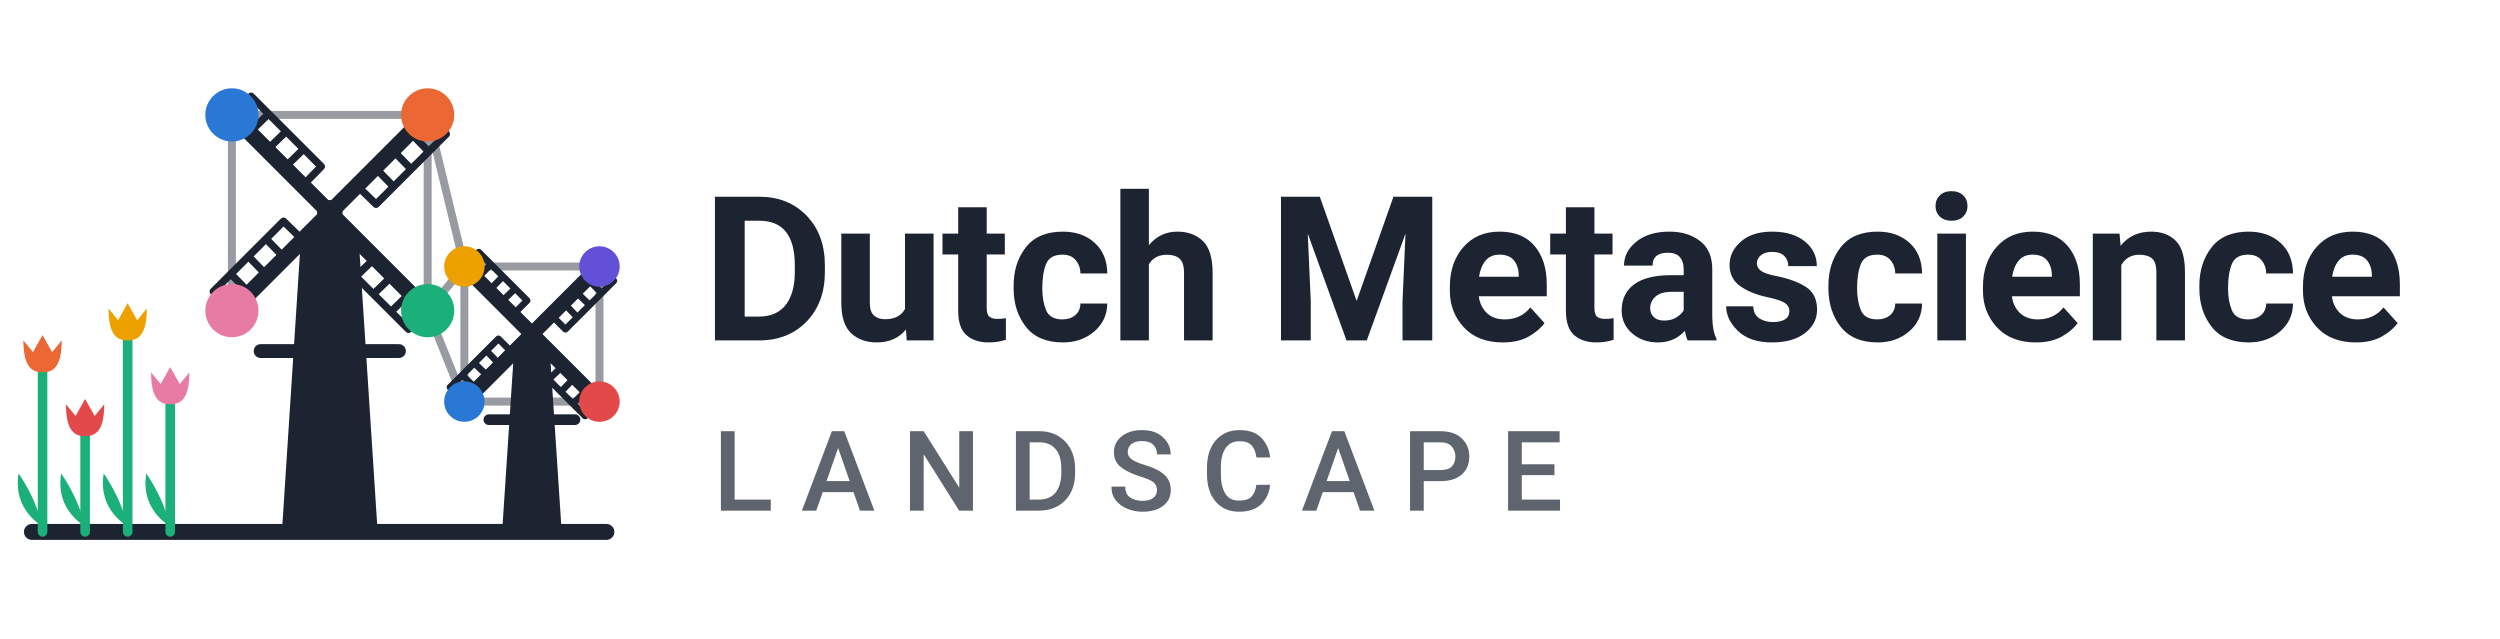
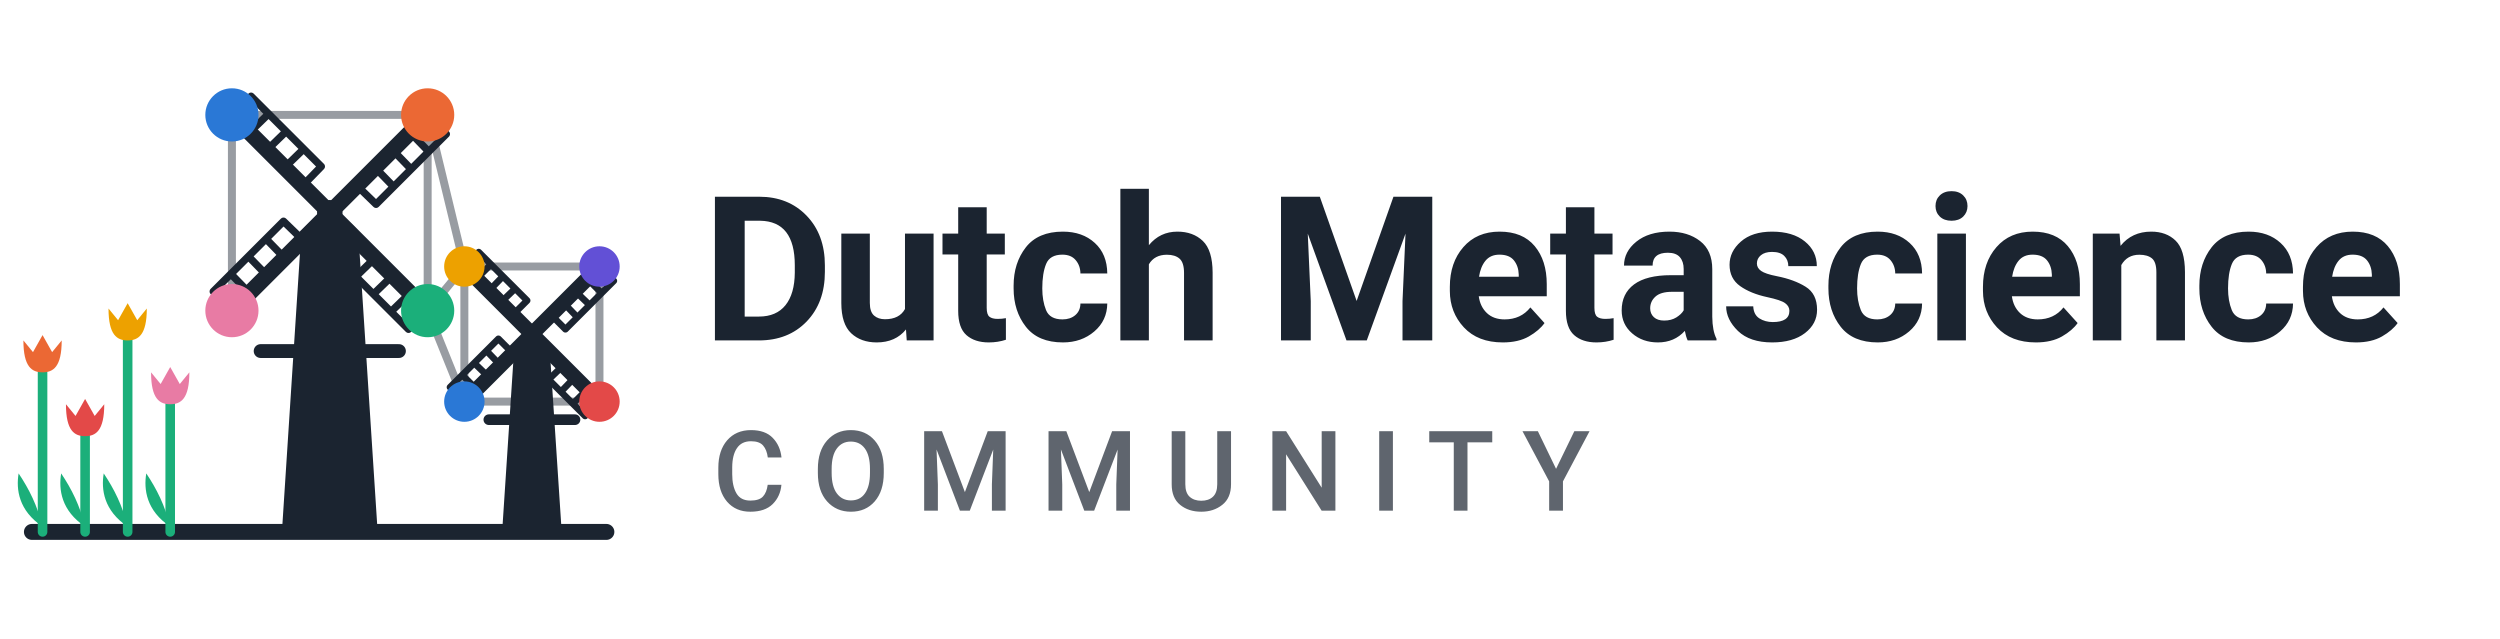
- <svg xmlns="http://www.w3.org/2000/svg" viewBox="0 0 470 120" role="img" aria-label="Dutch Metascience Landscape">
+ <svg xmlns="http://www.w3.org/2000/svg" viewBox="0 0 470 120" role="img" aria-label="Dutch Metascience Community">
  <style>.ink { fill: #1b2430; } .ink-line { stroke: #1b2430; } .name { font-family: system-ui, -apple-system, "Segoe UI", Roboto, sans-serif; }</style>
  <g>
    <path d="M6 100 H114" class="ink-line" stroke-width="3" stroke-linecap="round" />
    <path d="M43.6 21.6 L80.4 21.6 M80.4 21.6 L80.4 58.4 M43.6 58.4 L43.6 21.6 M87.3 50.1 L112.7 50.1 M112.7 50.1 L112.7 75.5 M112.7 75.5 L87.3 75.5 M87.3 75.5 L87.3 50.1 M80.4 58.4 L87.3 75.5 M80.4 58.4 L87.3 50.1 M80.4 21.6 L87.3 50.1" fill="none" class="ink-line" stroke-width="1.5" stroke-linecap="round" opacity="0.45" />
    <polygon points="53,100 71,100 67.5,46 56.5,46" class="ink" />
    <path d="M49 66 H75" class="ink-line" stroke-width="2.6" stroke-linecap="round" />
    <path d="M54.5 46.5 Q62 34 69.5 46.5 Z" class="ink" />
    <circle cx="62" cy="40" r="2.4" class="ink" />
    <polygon points="94.4,100 105.6,100 103.4,66.5 96.6,66.5" class="ink" />
    <path d="M91.9 78.9 H108.1" class="ink-line" stroke-width="2" stroke-linecap="round" />
    <path d="M95.4 66.8 Q100 59.1 104.7 66.8 Z" class="ink" />
    <circle cx="100" cy="62.8" r="1.9" class="ink" />
    <path d="M62 40 L43.6 21.6" class="ink-line" stroke-width="3" stroke-linecap="round" />
    <path d="M56.9 34.9 L43.6 21.6 L47.2 18.1 L60.4 31.3 Z M53.5 31.5 L57.1 28 M50.2 28.2 L53.8 24.7 M46.9 24.9 L50.5 21.4" fill="none" class="ink-line" stroke-width="1.4" stroke-linejoin="round" />
    <path d="M62 40 L80.4 21.6" class="ink-line" stroke-width="3" stroke-linecap="round" />
    <path d="M67.1 34.9 L80.4 21.6 L83.9 25.2 L70.7 38.4 Z M70.5 31.5 L74 35.1 M73.8 28.2 L77.3 31.8 M77.1 24.9 L80.6 28.5" fill="none" class="ink-line" stroke-width="1.4" stroke-linejoin="round" />
    <path d="M62 40 L80.4 58.4" class="ink-line" stroke-width="3" stroke-linecap="round" />
    <path d="M67.1 45.1 L80.4 58.4 L76.8 61.9 L63.6 48.7 Z M70.5 48.5 L66.9 52 M73.8 51.8 L70.2 55.3 M77.1 55.1 L73.5 58.6" fill="none" class="ink-line" stroke-width="1.4" stroke-linejoin="round" />
    <path d="M62 40 L43.6 58.4" class="ink-line" stroke-width="3" stroke-linecap="round" />
    <path d="M56.9 45.1 L43.6 58.4 L40.1 54.8 L53.3 41.6 Z M53.5 48.5 L50 44.9 M50.2 51.8 L46.7 48.2 M46.9 55.1 L43.4 51.5" fill="none" class="ink-line" stroke-width="1.4" stroke-linejoin="round" />
    <path d="M100 62.8 L87.3 50.1" class="ink-line" stroke-width="2.8" stroke-linecap="round" />
    <path d="M96.4 59.2 L87.3 50.1 L90 47.4 L99.1 56.5 Z M94.1 56.9 L96.8 54.3 M91.9 54.7 L94.5 52 M89.6 52.4 L92.3 49.7" fill="none" class="ink-line" stroke-width="1.25" stroke-linejoin="round" />
    <path d="M100 62.8 L112.7 50.1" class="ink-line" stroke-width="2.8" stroke-linecap="round" />
    <path d="M103.6 59.2 L112.7 50.1 L115.4 52.8 L106.3 61.9 Z M105.9 56.9 L108.5 59.6 M108.1 54.7 L110.8 57.3 M110.4 52.4 L113.1 55.1" fill="none" class="ink-line" stroke-width="1.25" stroke-linejoin="round" />
    <path d="M100 62.8 L112.7 75.5" class="ink-line" stroke-width="2.8" stroke-linecap="round" />
    <path d="M103.6 66.4 L112.7 75.5 L110 78.2 L100.9 69.1 Z M105.9 68.7 L103.2 71.3 M108.1 70.9 L105.5 73.6 M110.4 73.2 L107.7 75.9" fill="none" class="ink-line" stroke-width="1.25" stroke-linejoin="round" />
    <path d="M100 62.8 L87.3 75.5" class="ink-line" stroke-width="2.8" stroke-linecap="round" />
    <path d="M96.4 66.4 L87.3 75.5 L84.6 72.8 L93.7 63.7 Z M94.1 68.7 L91.5 66 M91.9 70.9 L89.2 68.3 M89.6 73.2 L86.9 70.5" fill="none" class="ink-line" stroke-width="1.25" stroke-linejoin="round" />
    <circle cx="43.6" cy="21.6" r="5" fill="#2a78d6" />
    <circle cx="80.4" cy="21.6" r="5" fill="#eb6834" />
    <circle cx="80.4" cy="58.4" r="5" fill="#1baf7a" />
    <circle cx="43.6" cy="58.4" r="5" fill="#e87ba4" />
    <circle cx="87.3" cy="50.1" r="3.8" fill="#eda100" />
    <circle cx="112.7" cy="50.1" r="3.8" fill="#6250d6" />
    <circle cx="112.7" cy="75.5" r="3.8" fill="#e34948" />
    <circle cx="87.3" cy="75.5" r="3.8" fill="#2a78d6" />
    <path d="M8 100 V70" stroke="#1baf7a" stroke-width="1.8" stroke-linecap="round" />
    <path d="M8 99 C3.5 96 3 92 3.5 89 C5.5 92 7 95 8 99 Z" fill="#1baf7a" />
    <path d="M4.4 64 L6.2 66.2 L8 63 L9.8 66.2 L11.6 64 C11.6 69 10 70 8 70 C6 70 4.4 69 4.4 64 Z" fill="#eb6834" />
    <path d="M16 100 V82" stroke="#1baf7a" stroke-width="1.8" stroke-linecap="round" />
    <path d="M16 99 C11.5 96 11 92 11.5 89 C13.5 92 15 95 16 99 Z" fill="#1baf7a" />
    <path d="M12.4 76 L14.2 78.2 L16 75 L17.8 78.2 L19.6 76 C19.6 81 18 82 16 82 C14 82 12.4 81 12.4 76 Z" fill="#e34948" />
    <path d="M24 100 V64" stroke="#1baf7a" stroke-width="1.8" stroke-linecap="round" />
    <path d="M24 99 C19.5 96 19 92 19.5 89 C21.5 92 23 95 24 99 Z" fill="#1baf7a" />
    <path d="M20.4 58 L22.2 60.2 L24 57 L25.8 60.2 L27.6 58 C27.6 63 26 64 24 64 C22 64 20.4 63 20.4 58 Z" fill="#eda100" />
    <path d="M32 100 V76" stroke="#1baf7a" stroke-width="1.8" stroke-linecap="round" />
    <path d="M32 99 C27.5 96 27 92 27.5 89 C29.5 92 31 95 32 99 Z" fill="#1baf7a" />
    <path d="M28.4 70 L30.2 72.2 L32 69 L33.8 72.2 L35.6 70 C35.6 75 34 76 32 76 C30 76 28.4 75 28.4 70 Z" fill="#e87ba4" />
  </g>
  <text x="132" y="64" class="ink name" font-size="38" font-weight="700" letter-spacing="-0.5">Dutch Metascience</text>
-   <text x="134" y="96" class="ink name" font-size="21" font-weight="500" letter-spacing="5" opacity="0.7">LANDSCAPE</text>
+   <text x="134" y="96" class="ink name" font-size="21" font-weight="500" letter-spacing="5" opacity="0.7">COMMUNITY</text>
</svg>
